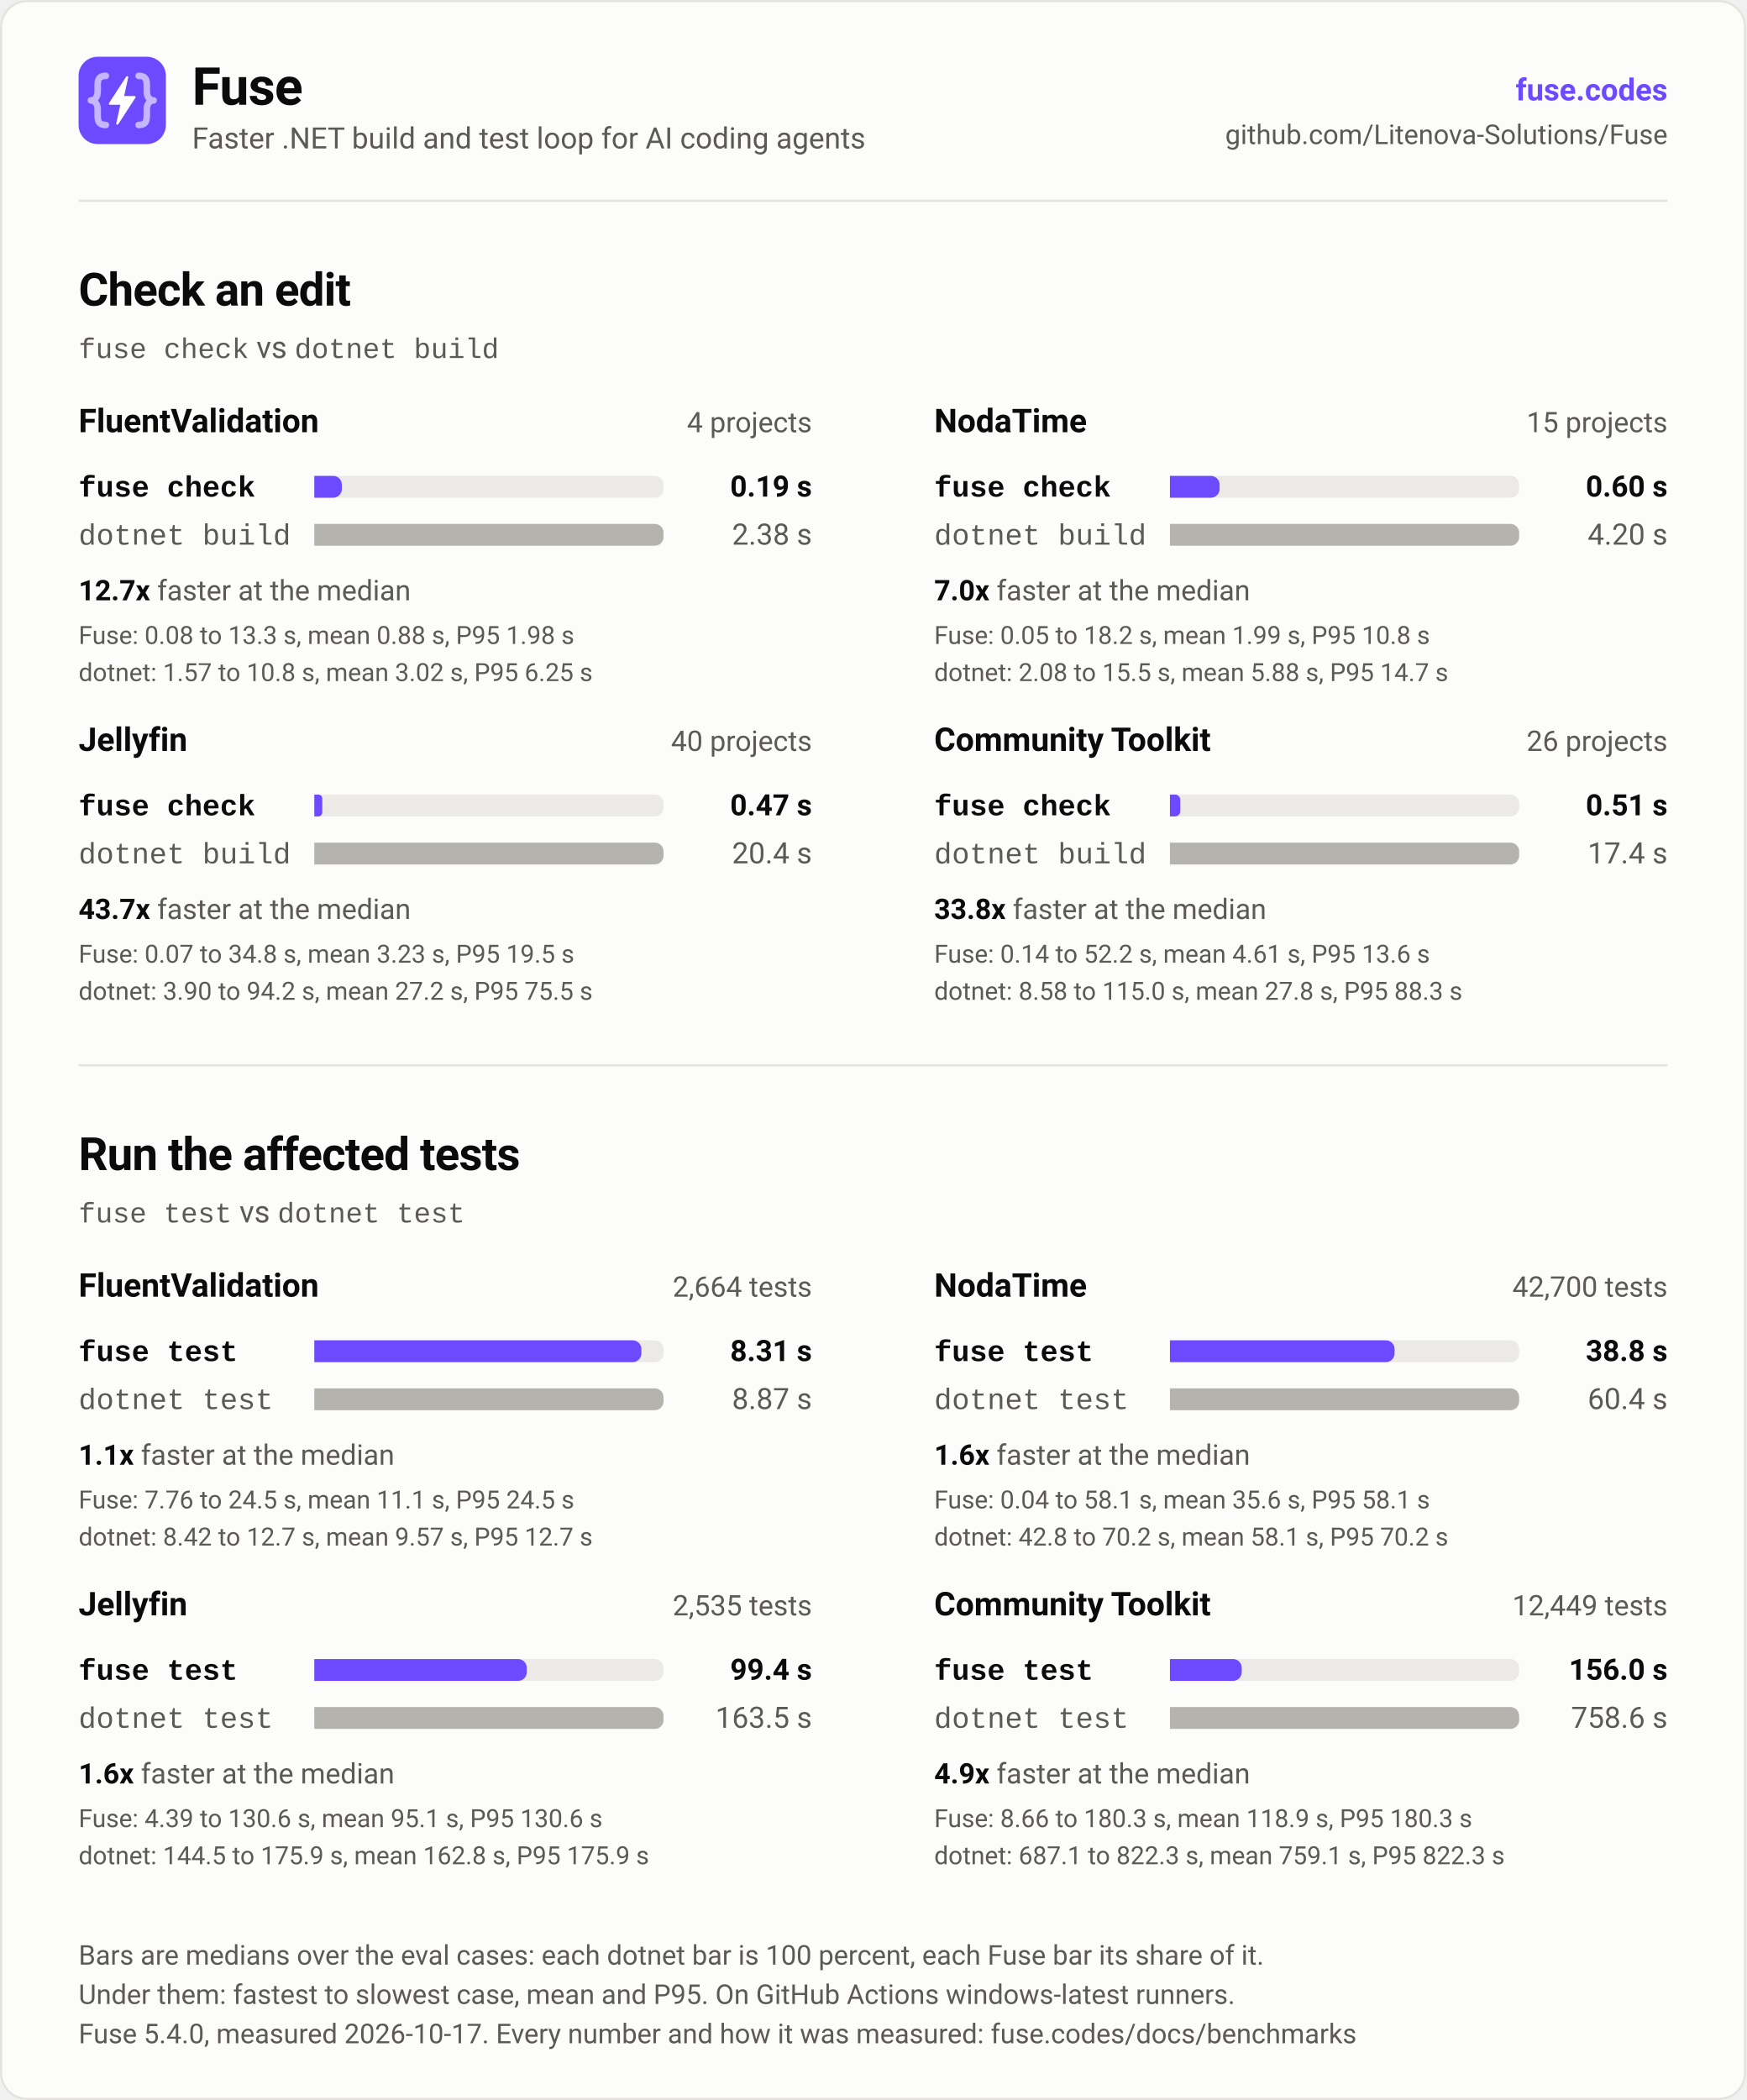
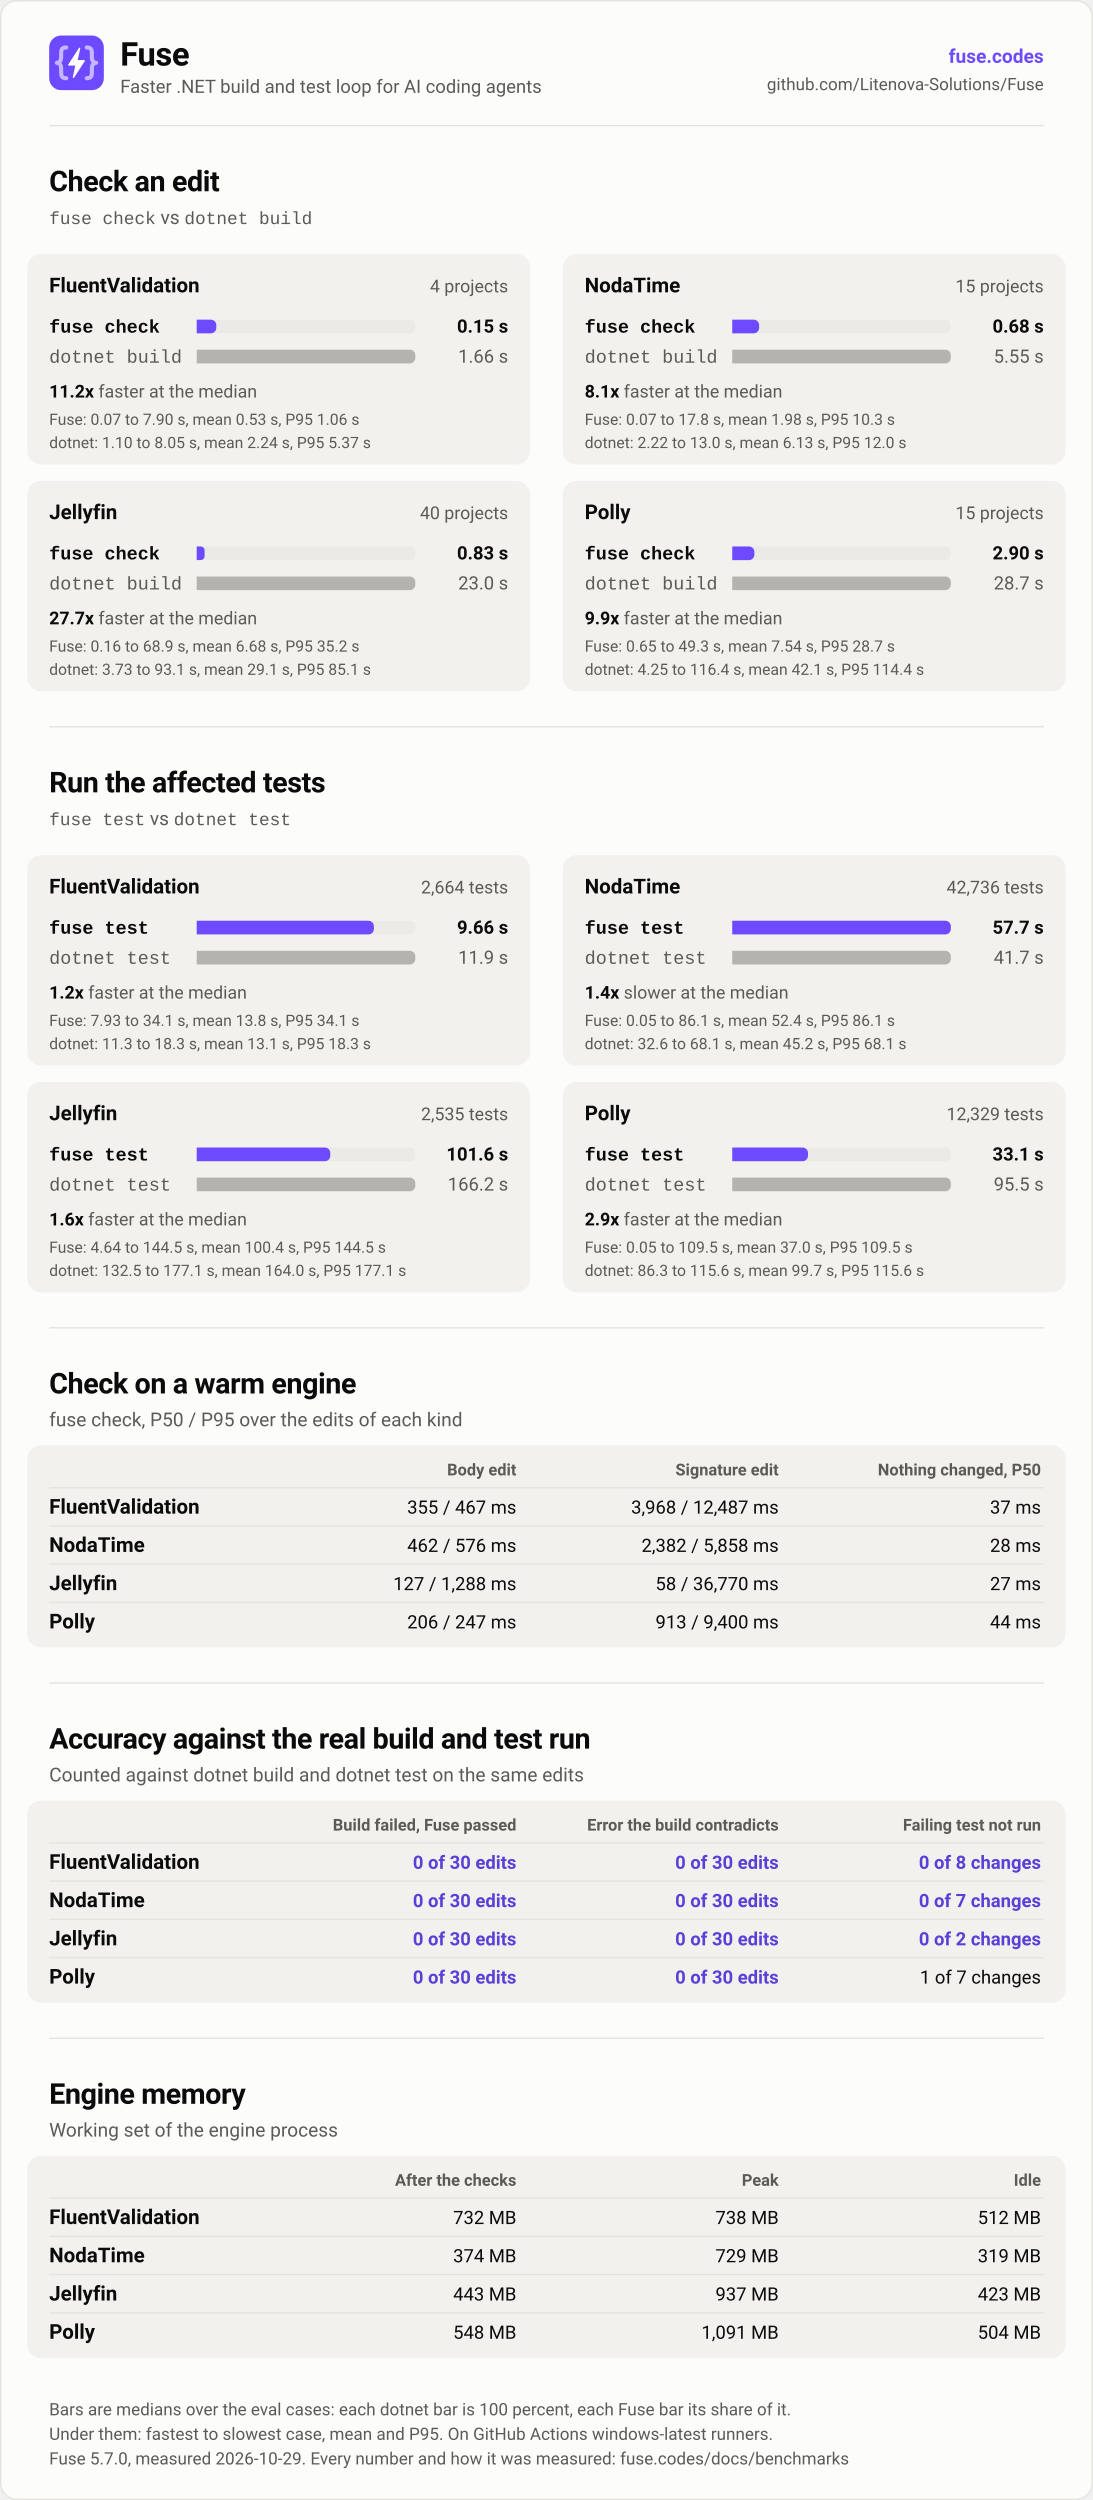
- <svg xmlns="http://www.w3.org/2000/svg" viewBox="0 0 800 962" width="800" height="962" role="img" aria-labelledby="t d">
+ <svg xmlns="http://www.w3.org/2000/svg" viewBox="0 0 800 1830" width="800" height="1830" role="img" aria-labelledby="t d">
  <style>
  .bg { fill: #fcfcfb; stroke: #e4e3de; }
  .brand { font-size: 24px; font-weight: 700; letter-spacing: -0.3px; }
  .tagline { font-size: 13.5px; fill: #5b5a55; }
  .site { font-size: 14px; font-weight: 600; fill: #6d4aff; }
  .repo-url { font-size: 12.5px; fill: #5b5a55; }
  .rule { stroke: #e4e3de; }
  text { font-family: ui-sans-serif, system-ui, -apple-system, "Segoe UI", Roboto, sans-serif; fill: #0b0b0b; }
  .mono { font-family: ui-monospace, SFMono-Regular, Consolas, "Liberation Mono", monospace; }
  .panel { font-size: 21px; font-weight: 700; letter-spacing: -0.3px; }
  .sub { font-size: 14px; fill: #5b5a55; }
  .sub .mono { font-size: 13px; }
  .repo { font-size: 15px; font-weight: 600; }
  .meta, .note { font-size: 13px; fill: #5b5a55; }
  .note { font-size: 12.5px; }
  .cmd, .t { font-size: 13.5px; fill: #5b5a55; }
  .t { font-variant-numeric: tabular-nums; }
  .fuse-text { fill: #0b0b0b; font-weight: 600; }
  .speed { font-size: 13px; fill: #5b5a55; }
  .speed tspan { fill: #0b0b0b; font-weight: 600; }
  .stats { font-size: 11.5px; fill: #5b5a55; font-variant-numeric: tabular-nums; }
  .track { fill: #ebeae6; }
  .fill-slow { fill: #b4b3ad; }
  .fill-fuse { fill: #6d4aff; }
+   .card { fill: #f2f1ee; }
+   .th { font-size: 12px; fill: #5b5a55; font-weight: 600; }
+   .td { font-size: 13.5px; fill: #0b0b0b; font-variant-numeric: tabular-nums; }
+   .td.good { fill: #5b3fd6; font-weight: 600; }
+   .row-rule { stroke: #e4e3de; }
  @media (prefers-color-scheme: dark) {
+     .card { fill: #22221f; }
+     .th { fill: #b9b8af; }
+     .td { fill: #f4f4f0; }
+     .td.good { fill: #9b85ff; }
+     .row-rule { stroke: #34332f; }
    .bg { fill: #1a1a19; stroke: #34332f; }
    .tagline, .repo-url { fill: #b9b8af; }
    .site { fill: #9b85ff; }
    .rule { stroke: #34332f; }
    text, .fuse-text, .speed tspan { fill: #f4f4f0; }
    .sub, .meta, .note, .cmd, .t, .speed, .stats { fill: #b9b8af; }
    .fuse-text { fill: #f4f4f0; }
    .track { fill: #2e2d2a; }
    .fill-slow { fill: #6f6e68; }
    .fill-fuse { fill: #9b85ff; }
  }
</style>
-   <rect class="bg" x="0.5" y="0.5" width="799" height="961" rx="12" />
+   <rect class="bg" x="0.5" y="0.5" width="799" height="1829" rx="12" />
  <g transform="translate(36,26) scale(1.25)">
    <rect width="32" height="32" rx="7" fill="#6d4aff" />
    <g fill="none" stroke="#ffffff" stroke-width="2.4" stroke-linecap="round" stroke-linejoin="round" opacity="0.6">
      <path d="M10 7c-2.5 0-3 1.2-3 3.5v2.3c0 1.8-1 3.2-2.5 3.2 1.5 0 2.5 1.4 2.5 3.2v2.3C7 23.8 7.5 25 10 25" />
      <path d="M22 7c2.5 0 3 1.2 3 3.5v2.3c0 1.8 1 3.2 2.5 3.2-1.5 0-2.5 1.4-2.5 3.2v2.3c0 2.3-.5 3.5-3 3.5" />
    </g>
    <path d="M17.8 7.5 11.5 17.2h4.3l-1.6 7.3 6.3-9.7h-4.3z" fill="#ffffff" stroke="#ffffff" stroke-width="0.8" stroke-linejoin="round" />
  </g>
  <text class="brand" x="88" y="48">Fuse</text>
  <text class="tagline" x="88" y="68">Faster .NET build and test loop for AI coding agents</text>
  <a href="https://fuse.codes">
    <text class="site" x="764" y="46" text-anchor="end">fuse.codes</text>
  </a>
  <a href="https://github.com/Litenova-Solutions/Fuse">
    <text class="repo-url" x="764" y="66" text-anchor="end">github.com/Litenova-Solutions/Fuse</text>
  </a>
  <line class="rule" x1="36" y1="92" x2="764" y2="92" />
  <text class="panel" x="36" y="140">Check an edit</text>
  <text class="sub" x="36" y="164">
    <tspan class="mono">fuse check</tspan> vs <tspan class="mono">dotnet build</tspan>
  </text>
-   <text class="repo" x="36" y="198">FluentValidation</text>
-   <text class="meta" x="372" y="198" text-anchor="end">4 projects</text>
-   <text class="cmd mono fuse-text" x="36" y="227.5">fuse check</text>
-   <path class="track" d="M144,218h156a4,4 0 0 1 4,4v2a4,4 0 0 1 -4,4h-156z" />
-   <path class="fill-fuse" d="M144,218h8.63a4,4 0 0 1 4,4v2a4,4 0 0 1 -4,4h-8.63z" />
-   <text class="t fuse-text" x="372" y="227.5" text-anchor="end">0.19 s</text>
-   <text class="cmd mono" x="36" y="249.5">dotnet build</text>
-   <path class="fill-slow" d="M144,240h156a4,4 0 0 1 4,4v2a4,4 0 0 1 -4,4h-156z" />
-   <text class="t" x="372" y="249.5" text-anchor="end">2.38 s</text>
-   <text class="speed" x="36" y="275">
-     <tspan>12.7x</tspan> faster at the median</text>
-   <text class="stats" x="36" y="295">Fuse: 0.08 to 13.3 s, mean 0.88 s, P95 1.98 s</text>
-   <text class="stats" x="36" y="312">dotnet: 1.57 to 10.8 s, mean 3.02 s, P95 6.25 s</text>
-   <text class="repo" x="428" y="198">NodaTime</text>
-   <text class="meta" x="764" y="198" text-anchor="end">15 projects</text>
-   <text class="cmd mono fuse-text" x="428" y="227.5">fuse check</text>
-   <path class="track" d="M536,218h156a4,4 0 0 1 4,4v2a4,4 0 0 1 -4,4h-156z" />
-   <path class="fill-fuse" d="M536,218h18.75a4,4 0 0 1 4,4v2a4,4 0 0 1 -4,4h-18.75z" />
-   <text class="t fuse-text" x="764" y="227.5" text-anchor="end">0.60 s</text>
-   <text class="cmd mono" x="428" y="249.5">dotnet build</text>
-   <path class="fill-slow" d="M536,240h156a4,4 0 0 1 4,4v2a4,4 0 0 1 -4,4h-156z" />
-   <text class="t" x="764" y="249.5" text-anchor="end">4.20 s</text>
-   <text class="speed" x="428" y="275">
-     <tspan>7.0x</tspan> faster at the median</text>
-   <text class="stats" x="428" y="295">Fuse: 0.05 to 18.2 s, mean 1.99 s, P95 10.8 s</text>
-   <text class="stats" x="428" y="312">dotnet: 2.08 to 15.5 s, mean 5.88 s, P95 14.7 s</text>
-   <text class="repo" x="36" y="344">Jellyfin</text>
-   <text class="meta" x="372" y="344" text-anchor="end">40 projects</text>
-   <text class="cmd mono fuse-text" x="36" y="373.5">fuse check</text>
-   <path class="track" d="M144,364h156a4,4 0 0 1 4,4v2a4,4 0 0 1 -4,4h-156z" />
-   <path class="fill-fuse" d="M144,364h1.83a1.83,1.83 0 0 1 1.83,1.83v6.34a1.83,1.83 0 0 1 -1.83,1.83h-1.83z" />
-   <text class="t fuse-text" x="372" y="373.5" text-anchor="end">0.47 s</text>
-   <text class="cmd mono" x="36" y="395.5">dotnet build</text>
-   <path class="fill-slow" d="M144,386h156a4,4 0 0 1 4,4v2a4,4 0 0 1 -4,4h-156z" />
-   <text class="t" x="372" y="395.5" text-anchor="end">20.4 s</text>
-   <text class="speed" x="36" y="421">
-     <tspan>43.7x</tspan> faster at the median</text>
-   <text class="stats" x="36" y="441">Fuse: 0.07 to 34.8 s, mean 3.23 s, P95 19.5 s</text>
-   <text class="stats" x="36" y="458">dotnet: 3.90 to 94.2 s, mean 27.2 s, P95 75.5 s</text>
-   <text class="repo" x="428" y="344">Community Toolkit</text>
-   <text class="meta" x="764" y="344" text-anchor="end">26 projects</text>
-   <text class="cmd mono fuse-text" x="428" y="373.5">fuse check</text>
-   <path class="track" d="M536,364h156a4,4 0 0 1 4,4v2a4,4 0 0 1 -4,4h-156z" />
-   <path class="fill-fuse" d="M536,364h2.36a2.36,2.36 0 0 1 2.36,2.36v5.27a2.36,2.36 0 0 1 -2.36,2.36h-2.36z" />
-   <text class="t fuse-text" x="764" y="373.5" text-anchor="end">0.51 s</text>
-   <text class="cmd mono" x="428" y="395.5">dotnet build</text>
-   <path class="fill-slow" d="M536,386h156a4,4 0 0 1 4,4v2a4,4 0 0 1 -4,4h-156z" />
-   <text class="t" x="764" y="395.5" text-anchor="end">17.4 s</text>
-   <text class="speed" x="428" y="421">
-     <tspan>33.8x</tspan> faster at the median</text>
-   <text class="stats" x="428" y="441">Fuse: 0.14 to 52.2 s, mean 4.61 s, P95 13.6 s</text>
-   <text class="stats" x="428" y="458">dotnet: 8.58 to 115.0 s, mean 27.8 s, P95 88.3 s</text>
-   <line class="rule" x1="36" y1="488" x2="764" y2="488" />
-   <text class="panel" x="36" y="536">Run the affected tests</text>
-   <text class="sub" x="36" y="560">
+   <rect class="card" x="20" y="186" width="368" height="154" rx="10" />
+   <text class="repo" x="36" y="214">FluentValidation</text>
+   <text class="meta" x="372" y="214" text-anchor="end">4 projects</text>
+   <text class="cmd mono fuse-text" x="36" y="243.5">fuse check</text>
+   <path class="track" d="M144,234h156a4,4 0 0 1 4,4v2a4,4 0 0 1 -4,4h-156z" />
+   <path class="fill-fuse" d="M144,234h10.32a4,4 0 0 1 4,4v2a4,4 0 0 1 -4,4h-10.32z" />
+   <text class="t fuse-text" x="372" y="243.5" text-anchor="end">0.15 s</text>
+   <text class="cmd mono" x="36" y="265.5">dotnet build</text>
+   <path class="fill-slow" d="M144,256h156a4,4 0 0 1 4,4v2a4,4 0 0 1 -4,4h-156z" />
+   <text class="t" x="372" y="265.5" text-anchor="end">1.66 s</text>
+   <text class="speed" x="36" y="291">
+     <tspan>11.2x</tspan> faster at the median</text>
+   <text class="stats" x="36" y="311">Fuse: 0.07 to 7.90 s, mean 0.53 s, P95 1.06 s</text>
+   <text class="stats" x="36" y="328">dotnet: 1.10 to 8.05 s, mean 2.24 s, P95 5.37 s</text>
+   <rect class="card" x="412" y="186" width="368" height="154" rx="10" />
+   <text class="repo" x="428" y="214">NodaTime</text>
+   <text class="meta" x="764" y="214" text-anchor="end">15 projects</text>
+   <text class="cmd mono fuse-text" x="428" y="243.5">fuse check</text>
+   <path class="track" d="M536,234h156a4,4 0 0 1 4,4v2a4,4 0 0 1 -4,4h-156z" />
+   <path class="fill-fuse" d="M536,234h15.69a4,4 0 0 1 4,4v2a4,4 0 0 1 -4,4h-15.69z" />
+   <text class="t fuse-text" x="764" y="243.5" text-anchor="end">0.68 s</text>
+   <text class="cmd mono" x="428" y="265.5">dotnet build</text>
+   <path class="fill-slow" d="M536,256h156a4,4 0 0 1 4,4v2a4,4 0 0 1 -4,4h-156z" />
+   <text class="t" x="764" y="265.5" text-anchor="end">5.55 s</text>
+   <text class="speed" x="428" y="291">
+     <tspan>8.1x</tspan> faster at the median</text>
+   <text class="stats" x="428" y="311">Fuse: 0.07 to 17.8 s, mean 1.98 s, P95 10.3 s</text>
+   <text class="stats" x="428" y="328">dotnet: 2.22 to 13.0 s, mean 6.13 s, P95 12.0 s</text>
+   <rect class="card" x="20" y="352" width="368" height="154" rx="10" />
+   <text class="repo" x="36" y="380">Jellyfin</text>
+   <text class="meta" x="372" y="380" text-anchor="end">40 projects</text>
+   <text class="cmd mono fuse-text" x="36" y="409.5">fuse check</text>
+   <path class="track" d="M144,400h156a4,4 0 0 1 4,4v2a4,4 0 0 1 -4,4h-156z" />
+   <path class="fill-fuse" d="M144,400h2.89a2.89,2.89 0 0 1 2.89,2.89v4.21a2.89,2.89 0 0 1 -2.89,2.89h-2.89z" />
+   <text class="t fuse-text" x="372" y="409.5" text-anchor="end">0.83 s</text>
+   <text class="cmd mono" x="36" y="431.5">dotnet build</text>
+   <path class="fill-slow" d="M144,422h156a4,4 0 0 1 4,4v2a4,4 0 0 1 -4,4h-156z" />
+   <text class="t" x="372" y="431.5" text-anchor="end">23.0 s</text>
+   <text class="speed" x="36" y="457">
+     <tspan>27.7x</tspan> faster at the median</text>
+   <text class="stats" x="36" y="477">Fuse: 0.16 to 68.9 s, mean 6.68 s, P95 35.2 s</text>
+   <text class="stats" x="36" y="494">dotnet: 3.73 to 93.1 s, mean 29.1 s, P95 85.1 s</text>
+   <rect class="card" x="412" y="352" width="368" height="154" rx="10" />
+   <text class="repo" x="428" y="380">Polly</text>
+   <text class="meta" x="764" y="380" text-anchor="end">15 projects</text>
+   <text class="cmd mono fuse-text" x="428" y="409.5">fuse check</text>
+   <path class="track" d="M536,400h156a4,4 0 0 1 4,4v2a4,4 0 0 1 -4,4h-156z" />
+   <path class="fill-fuse" d="M536,400h12.21a4,4 0 0 1 4,4v2a4,4 0 0 1 -4,4h-12.21z" />
+   <text class="t fuse-text" x="764" y="409.5" text-anchor="end">2.90 s</text>
+   <text class="cmd mono" x="428" y="431.5">dotnet build</text>
+   <path class="fill-slow" d="M536,422h156a4,4 0 0 1 4,4v2a4,4 0 0 1 -4,4h-156z" />
+   <text class="t" x="764" y="431.5" text-anchor="end">28.7 s</text>
+   <text class="speed" x="428" y="457">
+     <tspan>9.9x</tspan> faster at the median</text>
+   <text class="stats" x="428" y="477">Fuse: 0.65 to 49.3 s, mean 7.54 s, P95 28.7 s</text>
+   <text class="stats" x="428" y="494">dotnet: 4.25 to 116.4 s, mean 42.1 s, P95 114.4 s</text>
+   <line class="rule" x1="36" y1="532" x2="764" y2="532" />
+   <text class="panel" x="36" y="580">Run the affected tests</text>
+   <text class="sub" x="36" y="604">
    <tspan class="mono">fuse test</tspan> vs <tspan class="mono">dotnet test</tspan>
  </text>
-   <text class="repo" x="36" y="594">FluentValidation</text>
-   <text class="meta" x="372" y="594" text-anchor="end">2,664 tests</text>
-   <text class="cmd mono fuse-text" x="36" y="623.5">fuse test</text>
-   <path class="track" d="M144,614h156a4,4 0 0 1 4,4v2a4,4 0 0 1 -4,4h-156z" />
-   <path class="fill-fuse" d="M144,614h145.85a4,4 0 0 1 4,4v2a4,4 0 0 1 -4,4h-145.85z" />
-   <text class="t fuse-text" x="372" y="623.5" text-anchor="end">8.31 s</text>
-   <text class="cmd mono" x="36" y="645.5">dotnet test</text>
-   <path class="fill-slow" d="M144,636h156a4,4 0 0 1 4,4v2a4,4 0 0 1 -4,4h-156z" />
-   <text class="t" x="372" y="645.5" text-anchor="end">8.87 s</text>
-   <text class="speed" x="36" y="671">
-     <tspan>1.1x</tspan> faster at the median</text>
-   <text class="stats" x="36" y="691">Fuse: 7.76 to 24.5 s, mean 11.1 s, P95 24.5 s</text>
-   <text class="stats" x="36" y="708">dotnet: 8.42 to 12.7 s, mean 9.57 s, P95 12.7 s</text>
-   <text class="repo" x="428" y="594">NodaTime</text>
-   <text class="meta" x="764" y="594" text-anchor="end">42,700 tests</text>
-   <text class="cmd mono fuse-text" x="428" y="623.5">fuse test</text>
-   <path class="track" d="M536,614h156a4,4 0 0 1 4,4v2a4,4 0 0 1 -4,4h-156z" />
-   <path class="fill-fuse" d="M536,614h98.92a4,4 0 0 1 4,4v2a4,4 0 0 1 -4,4h-98.92z" />
-   <text class="t fuse-text" x="764" y="623.5" text-anchor="end">38.8 s</text>
-   <text class="cmd mono" x="428" y="645.5">dotnet test</text>
-   <path class="fill-slow" d="M536,636h156a4,4 0 0 1 4,4v2a4,4 0 0 1 -4,4h-156z" />
-   <text class="t" x="764" y="645.5" text-anchor="end">60.4 s</text>
-   <text class="speed" x="428" y="671">
+   <rect class="card" x="20" y="626" width="368" height="154" rx="10" />
+   <text class="repo" x="36" y="654">FluentValidation</text>
+   <text class="meta" x="372" y="654" text-anchor="end">2,664 tests</text>
+   <text class="cmd mono fuse-text" x="36" y="683.5">fuse test</text>
+   <path class="track" d="M144,674h156a4,4 0 0 1 4,4v2a4,4 0 0 1 -4,4h-156z" />
+   <path class="fill-fuse" d="M144,674h125.69a4,4 0 0 1 4,4v2a4,4 0 0 1 -4,4h-125.69z" />
+   <text class="t fuse-text" x="372" y="683.5" text-anchor="end">9.66 s</text>
+   <text class="cmd mono" x="36" y="705.5">dotnet test</text>
+   <path class="fill-slow" d="M144,696h156a4,4 0 0 1 4,4v2a4,4 0 0 1 -4,4h-156z" />
+   <text class="t" x="372" y="705.5" text-anchor="end">11.9 s</text>
+   <text class="speed" x="36" y="731">
+     <tspan>1.2x</tspan> faster at the median</text>
+   <text class="stats" x="36" y="751">Fuse: 7.93 to 34.1 s, mean 13.8 s, P95 34.1 s</text>
+   <text class="stats" x="36" y="768">dotnet: 11.3 to 18.3 s, mean 13.1 s, P95 18.3 s</text>
+   <rect class="card" x="412" y="626" width="368" height="154" rx="10" />
+   <text class="repo" x="428" y="654">NodaTime</text>
+   <text class="meta" x="764" y="654" text-anchor="end">42,736 tests</text>
+   <text class="cmd mono fuse-text" x="428" y="683.5">fuse test</text>
+   <path class="track" d="M536,674h156a4,4 0 0 1 4,4v2a4,4 0 0 1 -4,4h-156z" />
+   <path class="fill-fuse" d="M536,674h156a4,4 0 0 1 4,4v2a4,4 0 0 1 -4,4h-156z" />
+   <text class="t fuse-text" x="764" y="683.5" text-anchor="end">57.7 s</text>
+   <text class="cmd mono" x="428" y="705.5">dotnet test</text>
+   <path class="fill-slow" d="M536,696h156a4,4 0 0 1 4,4v2a4,4 0 0 1 -4,4h-156z" />
+   <text class="t" x="764" y="705.5" text-anchor="end">41.7 s</text>
+   <text class="speed" x="428" y="731">
+     <tspan>1.4x</tspan> slower at the median</text>
+   <text class="stats" x="428" y="751">Fuse: 0.05 to 86.1 s, mean 52.4 s, P95 86.1 s</text>
+   <text class="stats" x="428" y="768">dotnet: 32.6 to 68.1 s, mean 45.2 s, P95 68.1 s</text>
+   <rect class="card" x="20" y="792" width="368" height="154" rx="10" />
+   <text class="repo" x="36" y="820">Jellyfin</text>
+   <text class="meta" x="372" y="820" text-anchor="end">2,535 tests</text>
+   <text class="cmd mono fuse-text" x="36" y="849.5">fuse test</text>
+   <path class="track" d="M144,840h156a4,4 0 0 1 4,4v2a4,4 0 0 1 -4,4h-156z" />
+   <path class="fill-fuse" d="M144,840h93.76a4,4 0 0 1 4,4v2a4,4 0 0 1 -4,4h-93.76z" />
+   <text class="t fuse-text" x="372" y="849.5" text-anchor="end">101.6 s</text>
+   <text class="cmd mono" x="36" y="871.5">dotnet test</text>
+   <path class="fill-slow" d="M144,862h156a4,4 0 0 1 4,4v2a4,4 0 0 1 -4,4h-156z" />
+   <text class="t" x="372" y="871.5" text-anchor="end">166.2 s</text>
+   <text class="speed" x="36" y="897">
    <tspan>1.6x</tspan> faster at the median</text>
-   <text class="stats" x="428" y="691">Fuse: 0.04 to 58.1 s, mean 35.6 s, P95 58.1 s</text>
-   <text class="stats" x="428" y="708">dotnet: 42.8 to 70.2 s, mean 58.1 s, P95 70.2 s</text>
-   <text class="repo" x="36" y="740">Jellyfin</text>
-   <text class="meta" x="372" y="740" text-anchor="end">2,535 tests</text>
-   <text class="cmd mono fuse-text" x="36" y="769.5">fuse test</text>
-   <path class="track" d="M144,760h156a4,4 0 0 1 4,4v2a4,4 0 0 1 -4,4h-156z" />
-   <path class="fill-fuse" d="M144,760h93.34a4,4 0 0 1 4,4v2a4,4 0 0 1 -4,4h-93.34z" />
-   <text class="t fuse-text" x="372" y="769.5" text-anchor="end">99.4 s</text>
-   <text class="cmd mono" x="36" y="791.5">dotnet test</text>
-   <path class="fill-slow" d="M144,782h156a4,4 0 0 1 4,4v2a4,4 0 0 1 -4,4h-156z" />
-   <text class="t" x="372" y="791.5" text-anchor="end">163.5 s</text>
-   <text class="speed" x="36" y="817">
-     <tspan>1.6x</tspan> faster at the median</text>
-   <text class="stats" x="36" y="837">Fuse: 4.39 to 130.6 s, mean 95.1 s, P95 130.6 s</text>
-   <text class="stats" x="36" y="854">dotnet: 144.5 to 175.9 s, mean 162.8 s, P95 175.9 s</text>
-   <text class="repo" x="428" y="740">Community Toolkit</text>
-   <text class="meta" x="764" y="740" text-anchor="end">12,449 tests</text>
-   <text class="cmd mono fuse-text" x="428" y="769.5">fuse test</text>
-   <path class="track" d="M536,760h156a4,4 0 0 1 4,4v2a4,4 0 0 1 -4,4h-156z" />
-   <path class="fill-fuse" d="M536,760h28.89a4,4 0 0 1 4,4v2a4,4 0 0 1 -4,4h-28.89z" />
-   <text class="t fuse-text" x="764" y="769.5" text-anchor="end">156.0 s</text>
-   <text class="cmd mono" x="428" y="791.5">dotnet test</text>
-   <path class="fill-slow" d="M536,782h156a4,4 0 0 1 4,4v2a4,4 0 0 1 -4,4h-156z" />
-   <text class="t" x="764" y="791.5" text-anchor="end">758.6 s</text>
-   <text class="speed" x="428" y="817">
-     <tspan>4.9x</tspan> faster at the median</text>
-   <text class="stats" x="428" y="837">Fuse: 8.66 to 180.3 s, mean 118.9 s, P95 180.3 s</text>
-   <text class="stats" x="428" y="854">dotnet: 687.1 to 822.3 s, mean 759.1 s, P95 822.3 s</text>
-   <text class="note" x="36" y="900">Bars are medians over the eval cases: each dotnet bar is 100 percent, each Fuse bar its share of it.</text>
-   <text class="note" x="36" y="918">Under them: fastest to slowest case, mean and P95. On GitHub Actions windows-latest runners.</text>
-   <text class="note" x="36" y="936">Fuse 5.4.0, measured 2026-10-17. Every number and how it was measured: fuse.codes/docs/benchmarks</text>
+   <text class="stats" x="36" y="917">Fuse: 4.64 to 144.5 s, mean 100.4 s, P95 144.5 s</text>
+   <text class="stats" x="36" y="934">dotnet: 132.5 to 177.1 s, mean 164.0 s, P95 177.1 s</text>
+   <rect class="card" x="412" y="792" width="368" height="154" rx="10" />
+   <text class="repo" x="428" y="820">Polly</text>
+   <text class="meta" x="764" y="820" text-anchor="end">12,329 tests</text>
+   <text class="cmd mono fuse-text" x="428" y="849.5">fuse test</text>
+   <path class="track" d="M536,840h156a4,4 0 0 1 4,4v2a4,4 0 0 1 -4,4h-156z" />
+   <path class="fill-fuse" d="M536,840h51.46a4,4 0 0 1 4,4v2a4,4 0 0 1 -4,4h-51.46z" />
+   <text class="t fuse-text" x="764" y="849.5" text-anchor="end">33.1 s</text>
+   <text class="cmd mono" x="428" y="871.5">dotnet test</text>
+   <path class="fill-slow" d="M536,862h156a4,4 0 0 1 4,4v2a4,4 0 0 1 -4,4h-156z" />
+   <text class="t" x="764" y="871.5" text-anchor="end">95.5 s</text>
+   <text class="speed" x="428" y="897">
+     <tspan>2.9x</tspan> faster at the median</text>
+   <text class="stats" x="428" y="917">Fuse: 0.05 to 109.5 s, mean 37.0 s, P95 109.5 s</text>
+   <text class="stats" x="428" y="934">dotnet: 86.3 to 115.6 s, mean 99.7 s, P95 115.6 s</text>
+   <line class="rule" x1="36" y1="972" x2="764" y2="972" />
+   <text class="panel" x="36" y="1020">Check on a warm engine</text>
+   <text class="sub" x="36" y="1044">fuse check, P50 / P95 over the edits of each kind</text>
+   <rect class="card" x="20" y="1058" width="760" height="148" rx="10" />
+   <text class="th" x="378" y="1080" text-anchor="end">Body edit</text>
+   <text class="th" x="570" y="1080" text-anchor="end">Signature edit</text>
+   <text class="th" x="762" y="1080" text-anchor="end">Nothing changed, P50</text>
+   <line class="row-rule" x1="36" y1="1089" x2="764" y2="1089" />
+   <text class="repo" x="36" y="1108">FluentValidation</text>
+   <text class="td" x="378" y="1108" text-anchor="end">355 / 467 ms</text>
+   <text class="td" x="570" y="1108" text-anchor="end">3,968 / 12,487 ms</text>
+   <text class="td" x="762" y="1108" text-anchor="end">37 ms</text>
+   <line class="row-rule" x1="36" y1="1117" x2="764" y2="1117" />
+   <text class="repo" x="36" y="1136">NodaTime</text>
+   <text class="td" x="378" y="1136" text-anchor="end">462 / 576 ms</text>
+   <text class="td" x="570" y="1136" text-anchor="end">2,382 / 5,858 ms</text>
+   <text class="td" x="762" y="1136" text-anchor="end">28 ms</text>
+   <line class="row-rule" x1="36" y1="1145" x2="764" y2="1145" />
+   <text class="repo" x="36" y="1164">Jellyfin</text>
+   <text class="td" x="378" y="1164" text-anchor="end">127 / 1,288 ms</text>
+   <text class="td" x="570" y="1164" text-anchor="end">58 / 36,770 ms</text>
+   <text class="td" x="762" y="1164" text-anchor="end">27 ms</text>
+   <line class="row-rule" x1="36" y1="1173" x2="764" y2="1173" />
+   <text class="repo" x="36" y="1192">Polly</text>
+   <text class="td" x="378" y="1192" text-anchor="end">206 / 247 ms</text>
+   <text class="td" x="570" y="1192" text-anchor="end">913 / 9,400 ms</text>
+   <text class="td" x="762" y="1192" text-anchor="end">44 ms</text>
+   <line class="rule" x1="36" y1="1232" x2="764" y2="1232" />
+   <text class="panel" x="36" y="1280">Accuracy against the real build and test run</text>
+   <text class="sub" x="36" y="1304">Counted against dotnet build and dotnet test on the same edits</text>
+   <rect class="card" x="20" y="1318" width="760" height="148" rx="10" />
+   <text class="th" x="378" y="1340" text-anchor="end">Build failed, Fuse passed</text>
+   <text class="th" x="570" y="1340" text-anchor="end">Error the build contradicts</text>
+   <text class="th" x="762" y="1340" text-anchor="end">Failing test not run</text>
+   <line class="row-rule" x1="36" y1="1349" x2="764" y2="1349" />
+   <text class="repo" x="36" y="1368">FluentValidation</text>
+   <text class="td good" x="378" y="1368" text-anchor="end">0 of 30 edits</text>
+   <text class="td good" x="570" y="1368" text-anchor="end">0 of 30 edits</text>
+   <text class="td good" x="762" y="1368" text-anchor="end">0 of 8 changes</text>
+   <line class="row-rule" x1="36" y1="1377" x2="764" y2="1377" />
+   <text class="repo" x="36" y="1396">NodaTime</text>
+   <text class="td good" x="378" y="1396" text-anchor="end">0 of 30 edits</text>
+   <text class="td good" x="570" y="1396" text-anchor="end">0 of 30 edits</text>
+   <text class="td good" x="762" y="1396" text-anchor="end">0 of 7 changes</text>
+   <line class="row-rule" x1="36" y1="1405" x2="764" y2="1405" />
+   <text class="repo" x="36" y="1424">Jellyfin</text>
+   <text class="td good" x="378" y="1424" text-anchor="end">0 of 30 edits</text>
+   <text class="td good" x="570" y="1424" text-anchor="end">0 of 30 edits</text>
+   <text class="td good" x="762" y="1424" text-anchor="end">0 of 2 changes</text>
+   <line class="row-rule" x1="36" y1="1433" x2="764" y2="1433" />
+   <text class="repo" x="36" y="1452">Polly</text>
+   <text class="td good" x="378" y="1452" text-anchor="end">0 of 30 edits</text>
+   <text class="td good" x="570" y="1452" text-anchor="end">0 of 30 edits</text>
+   <text class="td" x="762" y="1452" text-anchor="end">1 of 7 changes</text>
+   <line class="rule" x1="36" y1="1492" x2="764" y2="1492" />
+   <text class="panel" x="36" y="1540">Engine memory</text>
+   <text class="sub" x="36" y="1564">Working set of the engine process</text>
+   <rect class="card" x="20" y="1578" width="760" height="148" rx="10" />
+   <text class="th" x="378" y="1600" text-anchor="end">After the checks</text>
+   <text class="th" x="570" y="1600" text-anchor="end">Peak</text>
+   <text class="th" x="762" y="1600" text-anchor="end">Idle</text>
+   <line class="row-rule" x1="36" y1="1609" x2="764" y2="1609" />
+   <text class="repo" x="36" y="1628">FluentValidation</text>
+   <text class="td" x="378" y="1628" text-anchor="end">732 MB</text>
+   <text class="td" x="570" y="1628" text-anchor="end">738 MB</text>
+   <text class="td" x="762" y="1628" text-anchor="end">512 MB</text>
+   <line class="row-rule" x1="36" y1="1637" x2="764" y2="1637" />
+   <text class="repo" x="36" y="1656">NodaTime</text>
+   <text class="td" x="378" y="1656" text-anchor="end">374 MB</text>
+   <text class="td" x="570" y="1656" text-anchor="end">729 MB</text>
+   <text class="td" x="762" y="1656" text-anchor="end">319 MB</text>
+   <line class="row-rule" x1="36" y1="1665" x2="764" y2="1665" />
+   <text class="repo" x="36" y="1684">Jellyfin</text>
+   <text class="td" x="378" y="1684" text-anchor="end">443 MB</text>
+   <text class="td" x="570" y="1684" text-anchor="end">937 MB</text>
+   <text class="td" x="762" y="1684" text-anchor="end">423 MB</text>
+   <line class="row-rule" x1="36" y1="1693" x2="764" y2="1693" />
+   <text class="repo" x="36" y="1712">Polly</text>
+   <text class="td" x="378" y="1712" text-anchor="end">548 MB</text>
+   <text class="td" x="570" y="1712" text-anchor="end">1,091 MB</text>
+   <text class="td" x="762" y="1712" text-anchor="end">504 MB</text>
+   <text class="note" x="36" y="1768">Bars are medians over the eval cases: each dotnet bar is 100 percent, each Fuse bar its share of it.</text>
+   <text class="note" x="36" y="1786">Under them: fastest to slowest case, mean and P95. On GitHub Actions windows-latest runners.</text>
+   <text class="note" x="36" y="1804">Fuse 5.7.0, measured 2026-10-29. Every number and how it was measured: fuse.codes/docs/benchmarks</text>
</svg>
